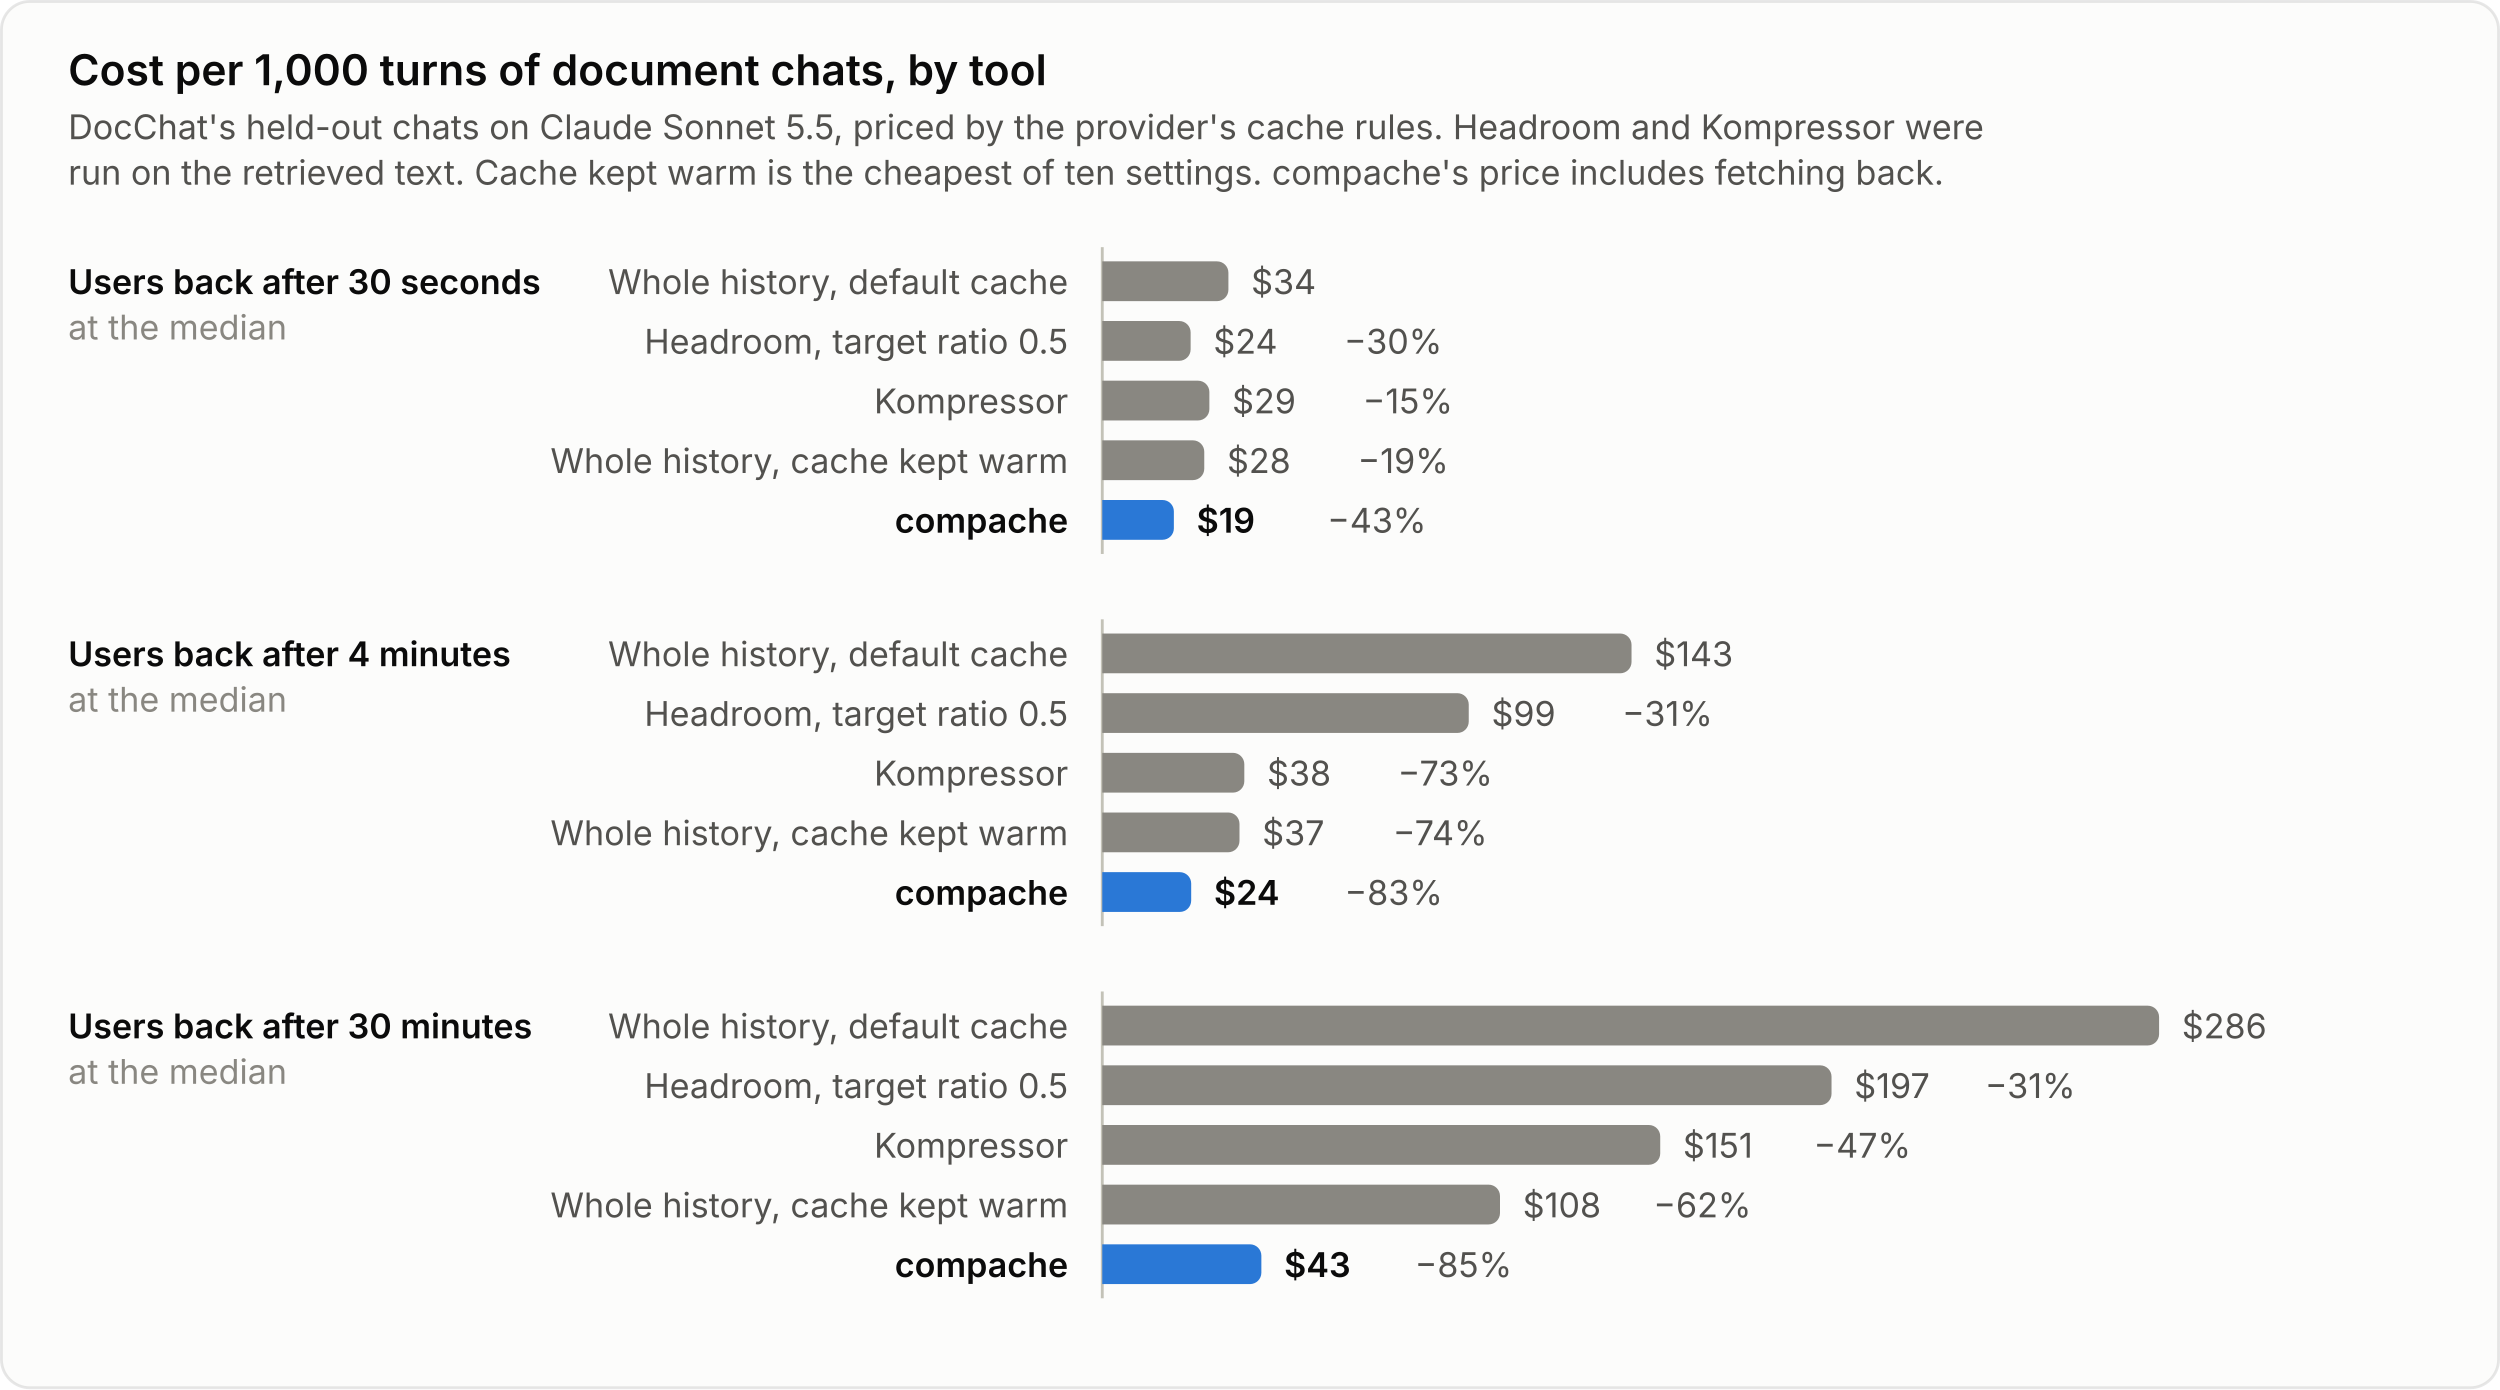
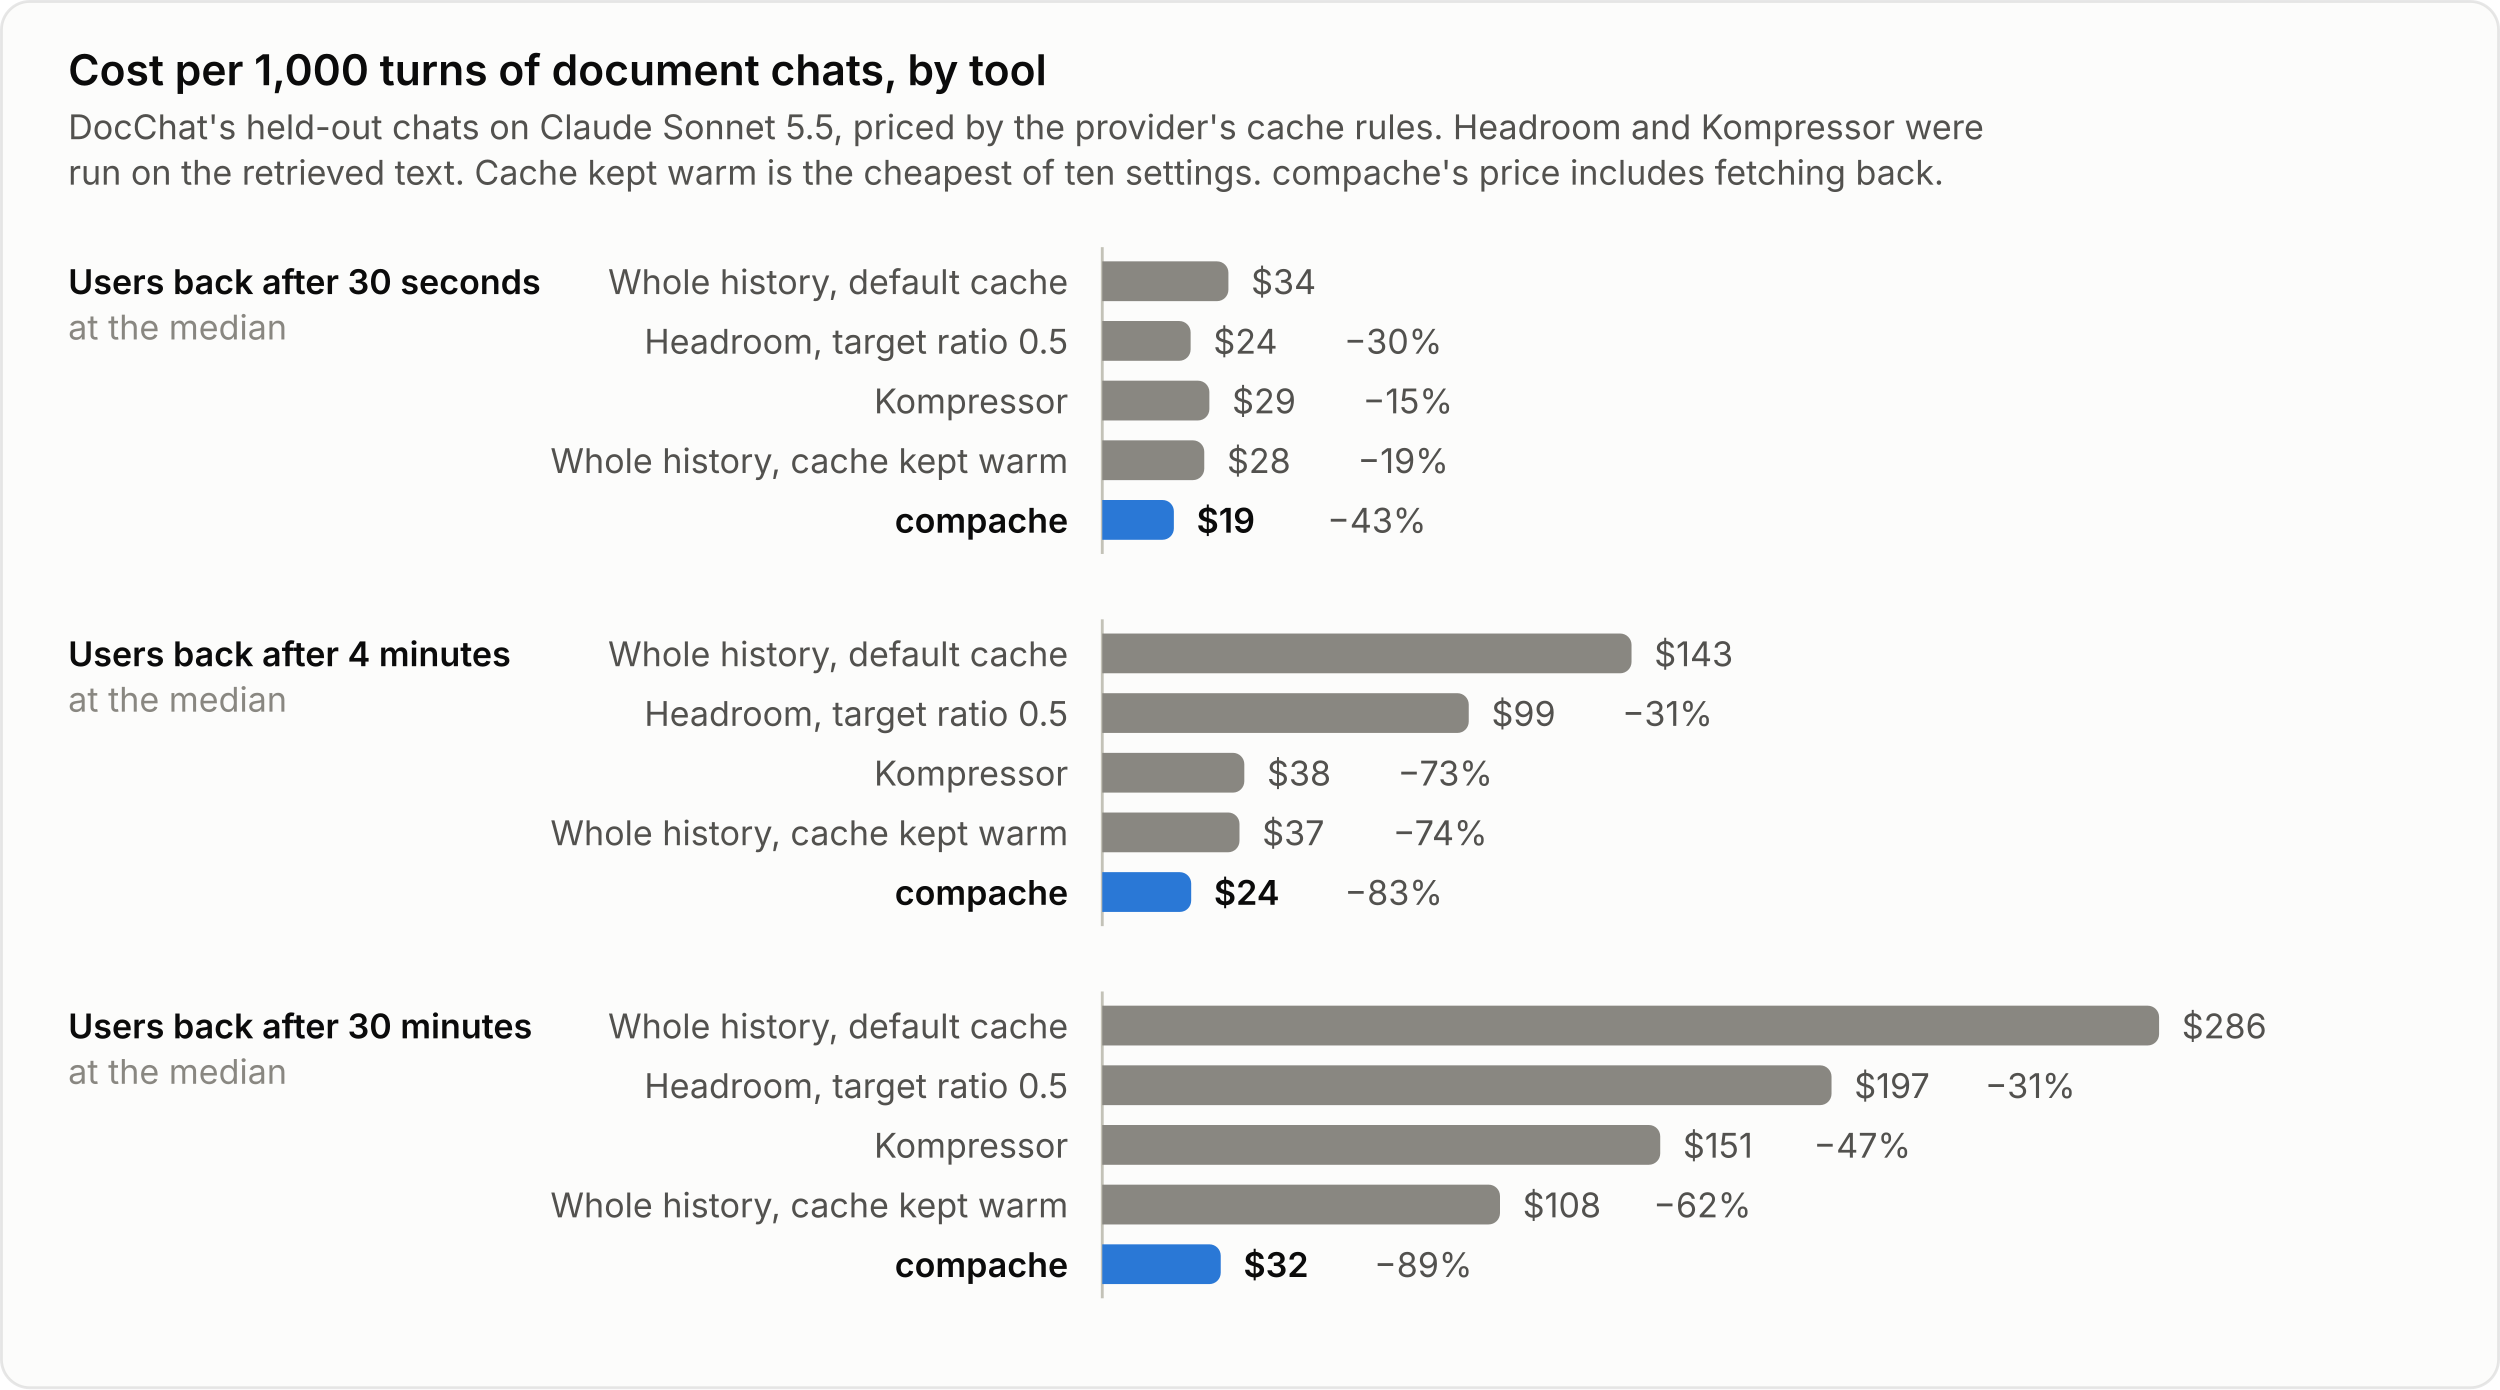
<svg xmlns="http://www.w3.org/2000/svg" width="880" height="489" viewBox="0 0 880 489" role="img" aria-labelledby="t d">
  <style>
text{font-family:system-ui,-apple-system,"Segoe UI",sans-serif;font-size:12px;fill:#0b0b0b}
.surface{fill:#fcfcfb;stroke:rgba(11,11,11,.1)}
.t2{fill:#52514e}.tm{fill:#898781}.b{font-weight:600}.h{font-size:13px;font-weight:600}.big{font-size:15px;font-weight:600}
.grid{stroke:#e1e0d9}.axis{stroke:#c3c2b7}.box{fill:none;stroke:#c3c2b7}
.c{fill:#2a78d6}.cs{stroke:#2a78d6}.n{fill:#898781}.ns{stroke:#898781}.o{fill:#eb6834}.os{stroke:#eb6834}
.cell{fill:#e1e0d9}.ring{stroke:#fcfcfb;stroke-width:2}.line{fill:none;stroke-width:2;stroke-linecap:round;stroke-linejoin:round}
.arc{fill:none;stroke-width:1.75;stroke-linecap:round}
@media (prefers-color-scheme:dark){
text{fill:#f0efec}.surface{fill:#1a1a19;stroke:rgba(255,255,255,.1)}.t2{fill:#c3c2b7}
.grid{stroke:#2c2c2a}.axis{stroke:#383835}.box{stroke:#52514e}
.c{fill:#3987e5}.cs{stroke:#3987e5}.o{fill:#d95926}.os{stroke:#d95926}
.cell{fill:#383835}.ring{stroke:#1a1a19}
}
</style>
  <rect class="surface" x=".5" y=".5" width="879" height="488" rx="10" />
  <text x="24.0" y="30.0" class="big">Cost per 1,000 turns of document chats, by tool</text>
  <text x="24.0" y="49.0" class="t2">DocChat's held-out chats on Claude Sonnet 5.5, priced by the provider's cache rules. Headroom and Kompressor were</text>
  <text x="24.0" y="65.0" class="t2">run on the retrieved text. Cache kept warm is the cheapest of ten settings. compache's price includes fetching back.</text>
  <text x="24.0" y="103.5" class="b">Users back after 30 seconds</text>
  <text x="24.0" y="119.5" class="tm">at the median</text>
  <line class="axis" x1="388" x2="388" y1="87" y2="195" />
  <text x="376.0" y="103.5" class="t2" text-anchor="end">Whole history, default cache</text>
  <path class="n" d="M388,92 h40.4 a4,4 0 0 1 4,4 v6 a4,4 0 0 1 -4,4 h-40.4 z" />
  <text x="440.4" y="103.5" class="t2">$34</text>
  <text x="376.0" y="124.5" class="t2" text-anchor="end">Headroom, target ratio 0.5</text>
  <path class="n" d="M388,113 h27.1 a4,4 0 0 1 4,4 v6 a4,4 0 0 1 -4,4 h-27.1 z" />
  <text x="427.1" y="124.5" class="t2">$24</text>
  <text x="473.1" y="124.5" class="t2">−30%</text>
  <text x="376.0" y="145.5" class="t2" text-anchor="end">Kompressor</text>
  <path class="n" d="M388,134 h33.7 a4,4 0 0 1 4,4 v6 a4,4 0 0 1 -4,4 h-33.7 z" />
  <text x="433.7" y="145.5" class="t2">$29</text>
  <text x="479.7" y="145.5" class="t2">−15%</text>
  <text x="376.0" y="166.5" class="t2" text-anchor="end">Whole history, cache kept warm</text>
  <path class="n" d="M388,155 h31.9 a4,4 0 0 1 4,4 v6 a4,4 0 0 1 -4,4 h-31.9 z" />
  <text x="431.9" y="166.5" class="t2">$28</text>
  <text x="477.9" y="166.5" class="t2">−19%</text>
  <text x="376.0" y="187.5" class="b" text-anchor="end">compache</text>
  <path class="c" d="M388,176 h21.2 a4,4 0 0 1 4,4 v6 a4,4 0 0 1 -4,4 h-21.2 z" />
  <text x="421.2" y="187.5" class="b">$19</text>
  <text x="467.2" y="187.5" class="t2">−43%</text>
  <text x="24.0" y="234.5" class="b">Users back after 4 minutes</text>
  <text x="24.0" y="250.5" class="tm">at the median</text>
  <line class="axis" x1="388" x2="388" y1="218" y2="326" />
  <text x="376.0" y="234.5" class="t2" text-anchor="end">Whole history, default cache</text>
  <path class="n" d="M388,223 h182.3 a4,4 0 0 1 4,4 v6 a4,4 0 0 1 -4,4 h-182.3 z" />
  <text x="582.3" y="234.5" class="t2">$143</text>
  <text x="376.0" y="255.5" class="t2" text-anchor="end">Headroom, target ratio 0.5</text>
  <path class="n" d="M388,244 h125.0 a4,4 0 0 1 4,4 v6 a4,4 0 0 1 -4,4 h-125.0 z" />
  <text x="525.0" y="255.5" class="t2">$99</text>
  <text x="571.0" y="255.5" class="t2">−31%</text>
  <text x="376.0" y="276.5" class="t2" text-anchor="end">Kompressor</text>
  <path class="n" d="M388,265 h46.0 a4,4 0 0 1 4,4 v6 a4,4 0 0 1 -4,4 h-46.0 z" />
  <text x="446.0" y="276.5" class="t2">$38</text>
  <text x="492.0" y="276.5" class="t2">−73%</text>
  <text x="376.0" y="297.5" class="t2" text-anchor="end">Whole history, cache kept warm</text>
  <path class="n" d="M388,286 h44.3 a4,4 0 0 1 4,4 v6 a4,4 0 0 1 -4,4 h-44.3 z" />
  <text x="444.3" y="297.5" class="t2">$37</text>
  <text x="490.3" y="297.5" class="t2">−74%</text>
  <text x="376.0" y="318.5" class="b" text-anchor="end">compache</text>
  <path class="c" d="M388,307 h27.3 a4,4 0 0 1 4,4 v6 a4,4 0 0 1 -4,4 h-27.3 z" />
  <text x="427.3" y="318.5" class="b">$24</text>
  <text x="473.3" y="318.5" class="t2">−83%</text>
  <text x="24.0" y="365.5" class="b">Users back after 30 minutes</text>
  <text x="24.0" y="381.5" class="tm">at the median</text>
  <line class="axis" x1="388" x2="388" y1="349" y2="457" />
  <text x="376.0" y="365.5" class="t2" text-anchor="end">Whole history, default cache</text>
  <path class="n" d="M388,354 h368.0 a4,4 0 0 1 4,4 v6 a4,4 0 0 1 -4,4 h-368.0 z" />
  <text x="768.0" y="365.5" class="t2">$286</text>
  <text x="376.0" y="386.5" class="t2" text-anchor="end">Headroom, target ratio 0.5</text>
  <path class="n" d="M388,375 h252.7 a4,4 0 0 1 4,4 v6 a4,4 0 0 1 -4,4 h-252.7 z" />
  <text x="652.7" y="386.5" class="t2">$197</text>
  <text x="698.7" y="386.5" class="t2">−31%</text>
  <text x="376.0" y="407.5" class="t2" text-anchor="end">Kompressor</text>
  <path class="n" d="M388,396 h192.4 a4,4 0 0 1 4,4 v6 a4,4 0 0 1 -4,4 h-192.4 z" />
  <text x="592.4" y="407.5" class="t2">$151</text>
  <text x="638.4" y="407.5" class="t2">−47%</text>
  <text x="376.0" y="428.5" class="t2" text-anchor="end">Whole history, cache kept warm</text>
  <path class="n" d="M388,417 h136.0 a4,4 0 0 1 4,4 v6 a4,4 0 0 1 -4,4 h-136.0 z" />
  <text x="536.0" y="428.5" class="t2">$108</text>
  <text x="582.0" y="428.5" class="t2">−62%</text>
  <text x="376.0" y="449.5" class="b" text-anchor="end">compache</text>
-   <path class="c" d="M388,438 h52.0 a4,4 0 0 1 4,4 v6 a4,4 0 0 1 -4,4 h-52.0 z" />
-   <text x="452.0" y="449.5" class="b">$43</text>
-   <text x="498.0" y="449.5" class="t2">−85%</text>
+   <path class="c" d="M388,438 h37.7 a4,4 0 0 1 4,4 v6 a4,4 0 0 1 -4,4 h-37.7 z" />
+   <text x="437.7" y="449.5" class="b">$32</text>
+   <text x="483.7" y="449.5" class="t2">−89%</text>
</svg>
